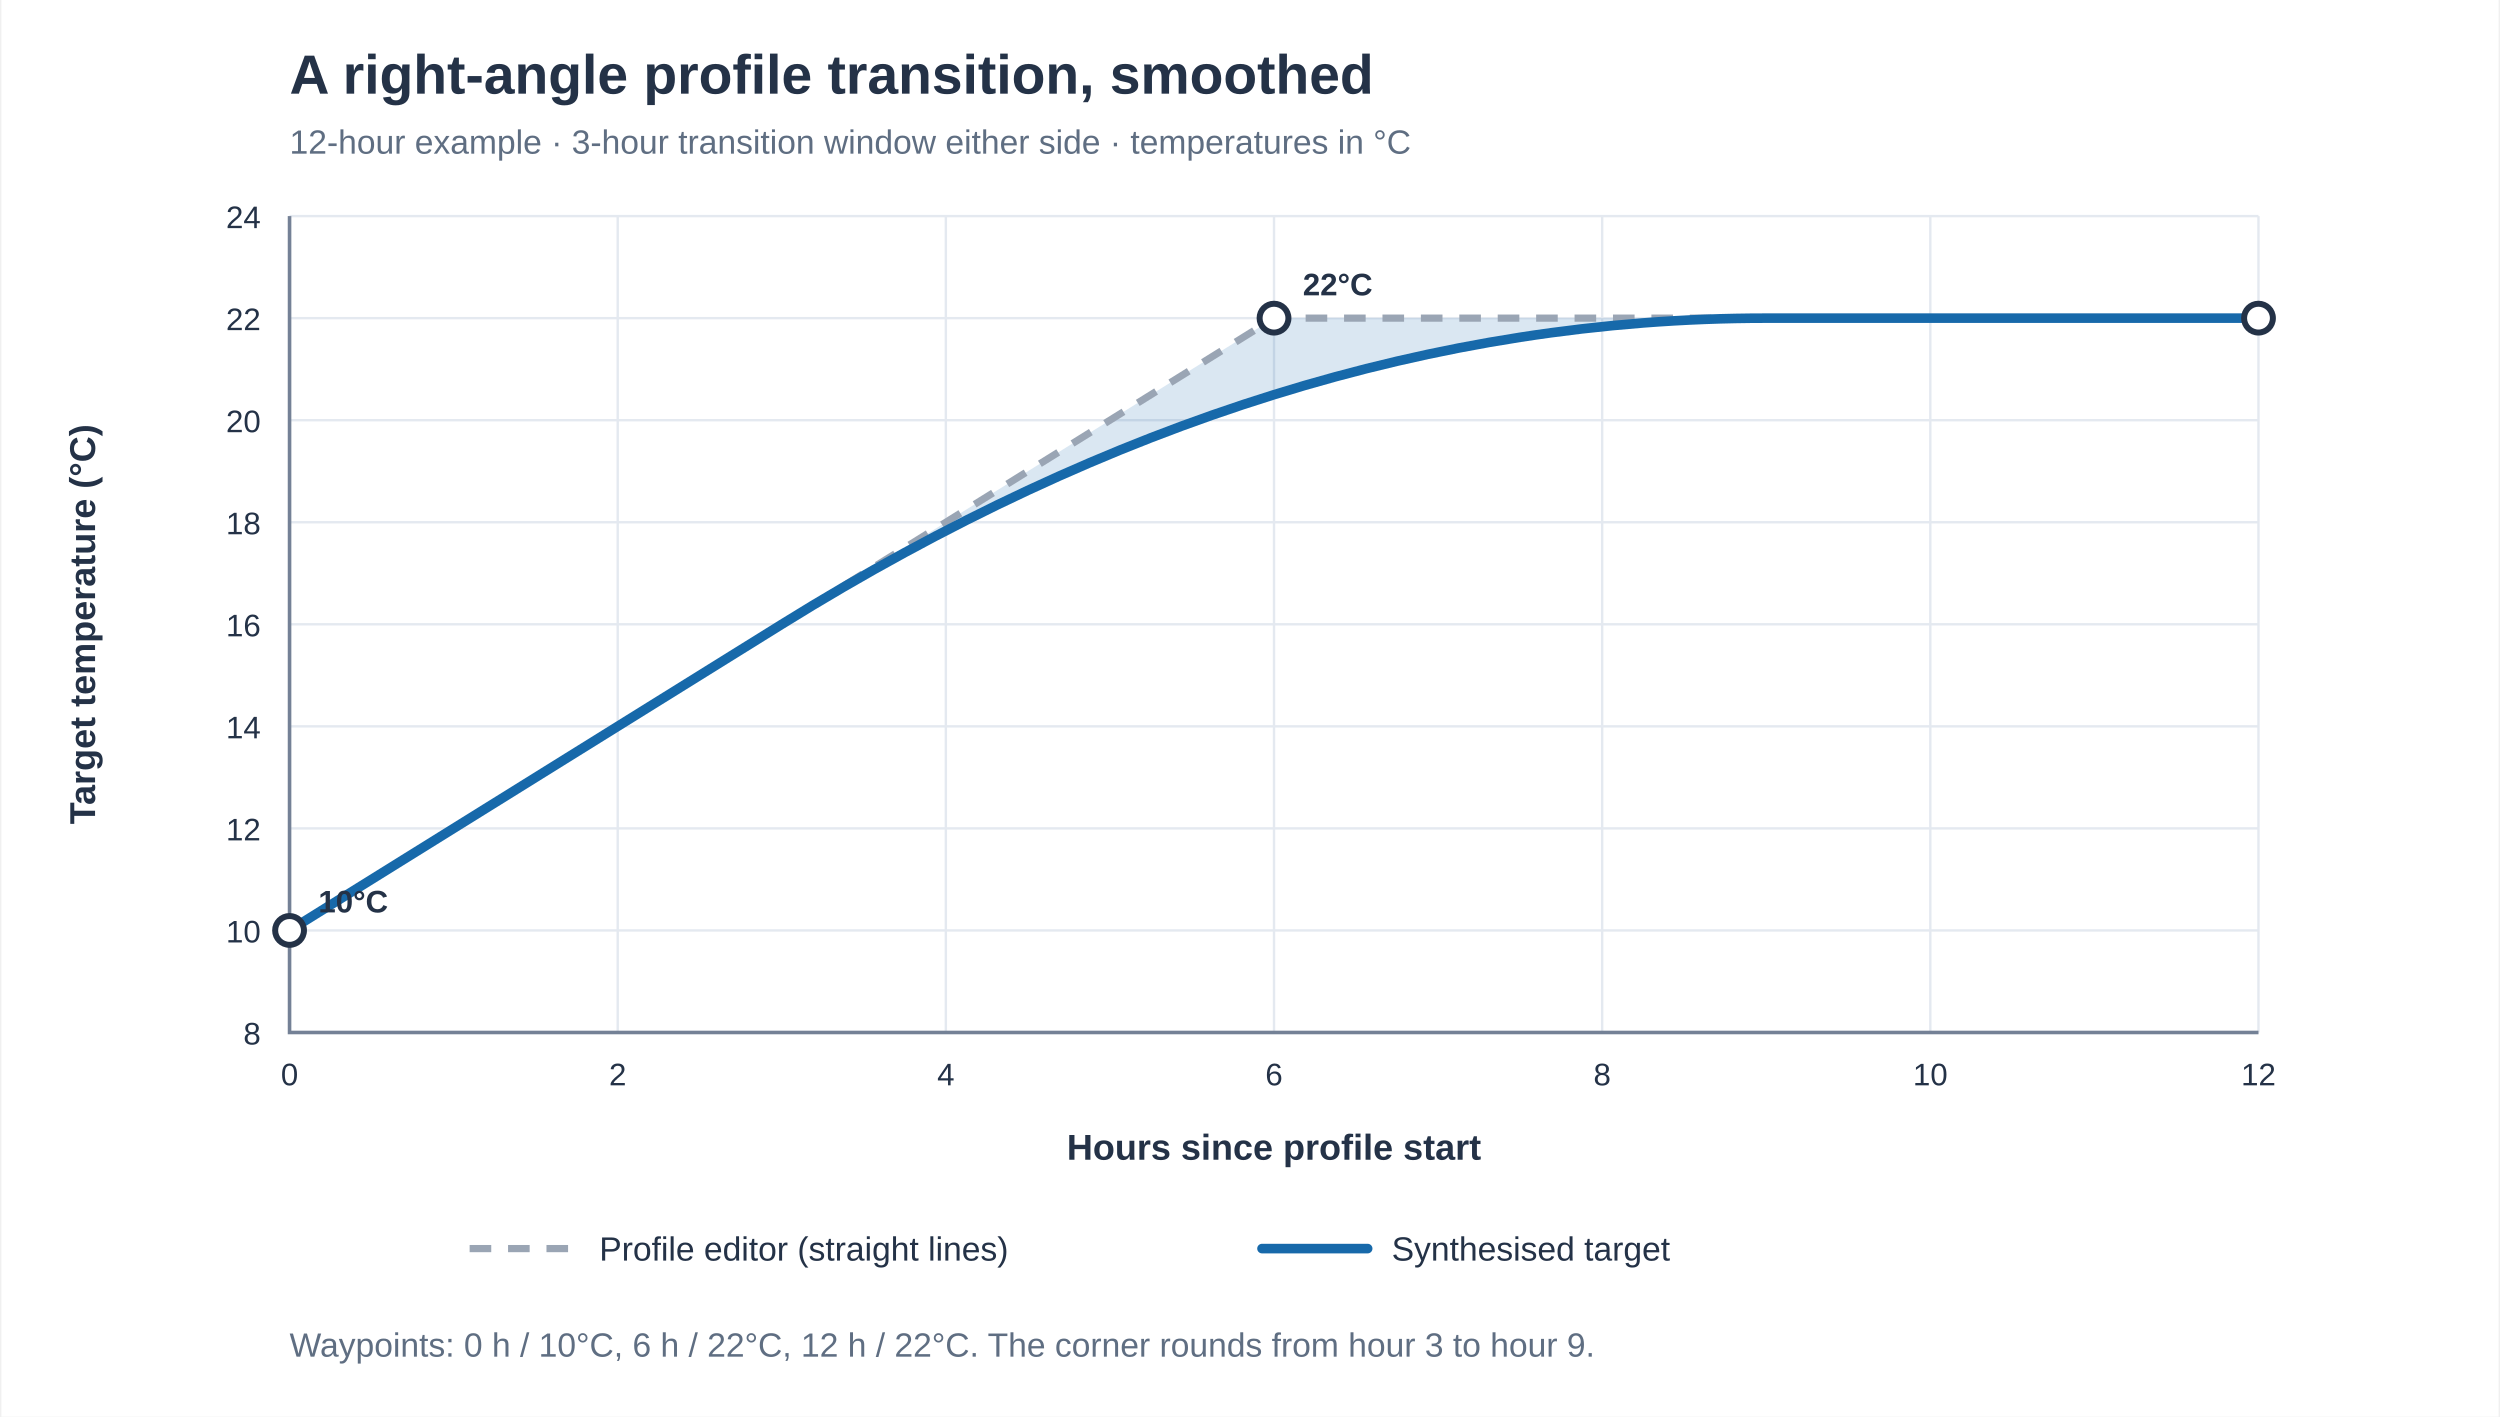
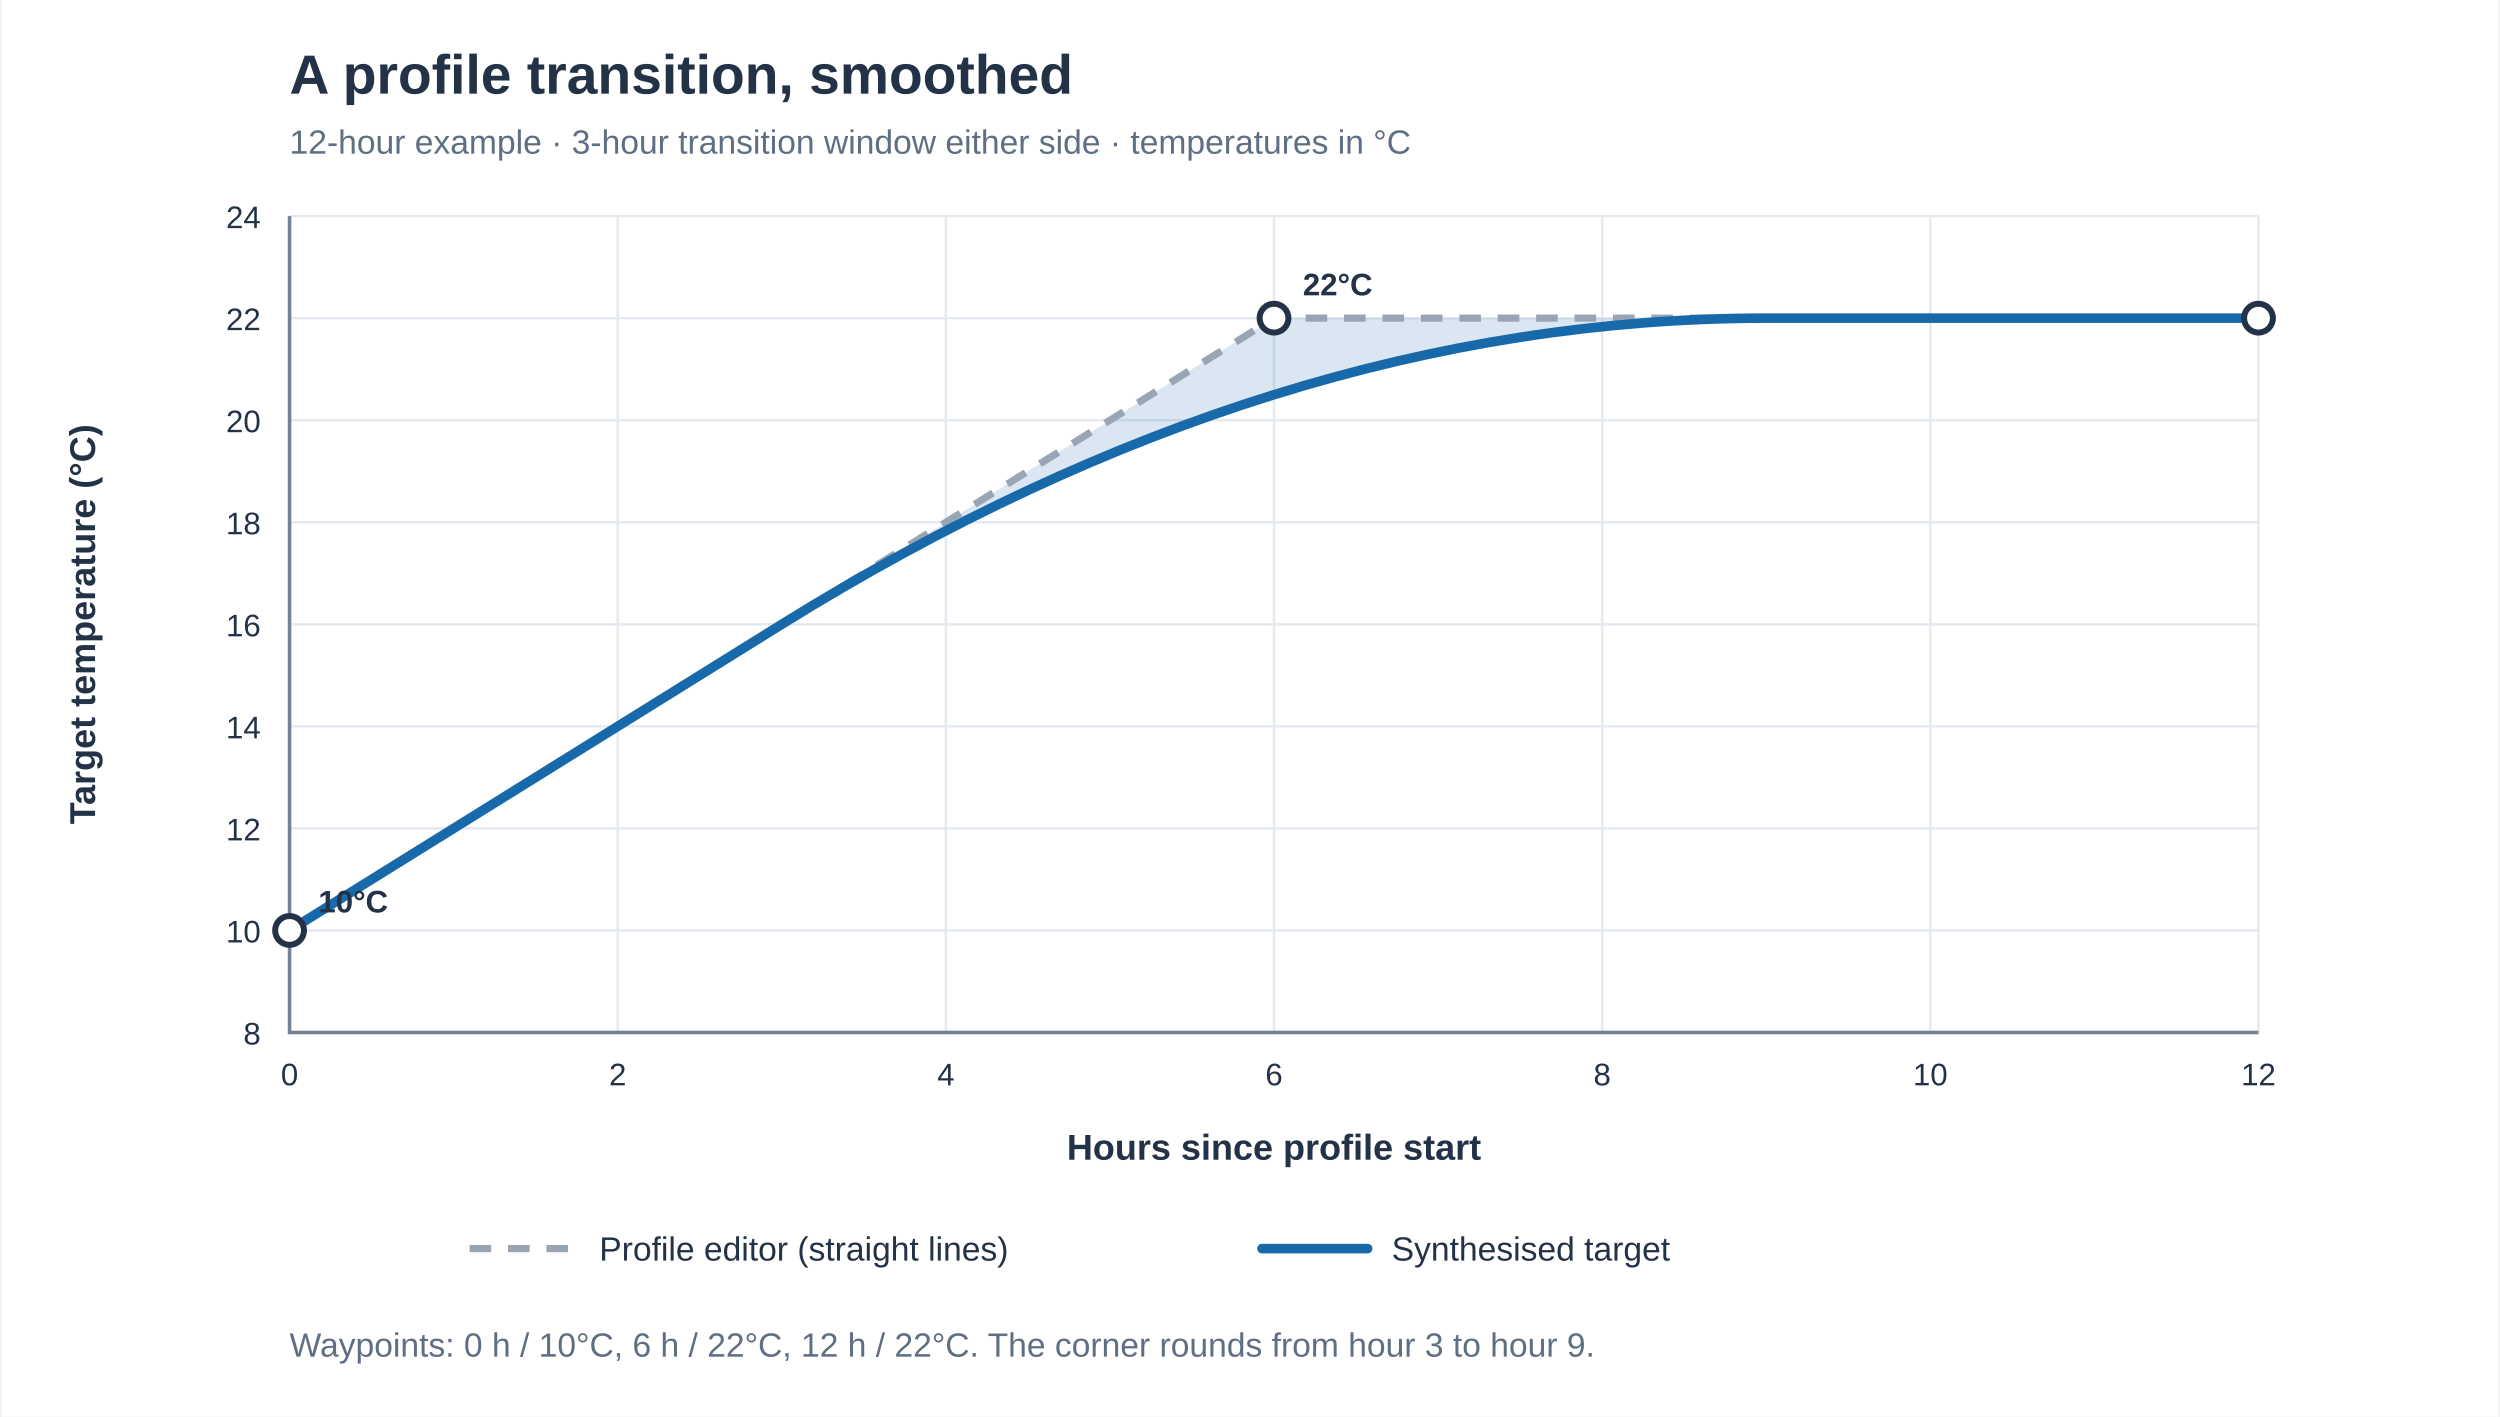
<svg xmlns="http://www.w3.org/2000/svg" width="720" height="408" viewBox="0 0 1040 590" role="img" aria-labelledby="title description">
  <style>
    text { font-family: Arial, Helvetica, sans-serif; fill: #243247; }
    path { fill: none; }
    .grid { stroke: #e4e9f0; stroke-width: 1; }
    .axis { stroke: #748196; stroke-width: 1.5; }
    .difference { fill: #1769aa; fill-opacity: 0.16; stroke: none; }
    .tick { font-size: 13px; fill: #5f6e82; }
    .label { font-size: 15px; font-weight: 600; }
    .title { font-size: 23px; font-weight: 700; }
    .subtitle { font-size: 14px; fill: #5f6e82; }
  </style>
  <rect width="1040" height="590" fill="#ffffff" />
-   <text class="title" x="120" y="39">A right-angle profile transition, smoothed</text>
+   <text class="title" x="120" y="39">A profile transition, smoothed</text>
  <text class="subtitle" x="120" y="64">12-hour example · 3-hour transition window either side · temperatures in °C</text>
  <g class="grid">
    <path d="M120 430H940 M120 387.5H940 M120 345H940 M120 302.5H940 M120 260H940 M120 217.5H940 M120 175H940 M120 132.5H940 M120 90H940" />
    <path d="M120 90V430 M256.67 90V430 M393.33 90V430 M530 90V430 M666.67 90V430 M803.33 90V430 M940 90V430" />
  </g>
  <path class="axis" d="M120 90V430H940" />
  <g class="tick" text-anchor="end">
    <text x="108" y="435">8</text>
    <text x="108" y="392.5">10</text>
    <text x="108" y="350">12</text>
    <text x="108" y="307.5">14</text>
    <text x="108" y="265">16</text>
    <text x="108" y="222.5">18</text>
    <text x="108" y="180">20</text>
    <text x="108" y="137.5">22</text>
    <text x="108" y="95">24</text>
  </g>
  <g class="tick" text-anchor="middle">
    <text x="120" y="452">0</text>
    <text x="256.67" y="452">2</text>
    <text x="393.33" y="452">4</text>
    <text x="530" y="452">6</text>
    <text x="666.67" y="452">8</text>
    <text x="803.33" y="452">10</text>
    <text x="940" y="452">12</text>
  </g>
  <text class="label" x="530" y="483" text-anchor="middle">Hours since profile start</text>
  <text class="label" transform="translate(39 260) rotate(-90)" text-anchor="middle">Target temperature (°C)</text>
  <path class="difference" d="M325 260 L530 132.5            L735 132.5 Q530 132.5 325 260 Z" />
  <path d="M120 387.5 L530 132.5 L940 132.5" stroke="#9aa5b4" stroke-width="3" stroke-dasharray="9 7" stroke-linejoin="round" />
  <path d="M120 387.5 L325 260            Q530 132.5 735 132.5            L940 132.5" fill="none" stroke="#1769aa" stroke-width="4" stroke-linecap="round" stroke-linejoin="round" />
  <g fill="#ffffff" stroke="#243247" stroke-width="2.5">
    <circle cx="120" cy="387.5" r="6" />
    <circle cx="530" cy="132.5" r="6" />
    <circle cx="940" cy="132.5" r="6" />
  </g>
  <g class="tick" font-weight="600">
    <text x="132" y="380">10°C</text>
    <text x="542" y="123">22°C</text>
  </g>
  <g transform="translate(195 520)">
    <path d="M0 0H44" stroke="#9aa5b4" stroke-width="3" stroke-dasharray="9 7" />
    <text x="54" y="5" font-size="14">Profile editor (straight lines)</text>
    <path d="M330 0H374" stroke="#1769aa" stroke-width="4" stroke-linecap="round" />
    <text x="384" y="5" font-size="14">Synthesised target</text>
  </g>
  <text class="subtitle" x="120" y="565">Waypoints: 0 h / 10°C, 6 h / 22°C, 12 h / 22°C. The corner rounds from hour 3 to hour 9.</text>
</svg>
